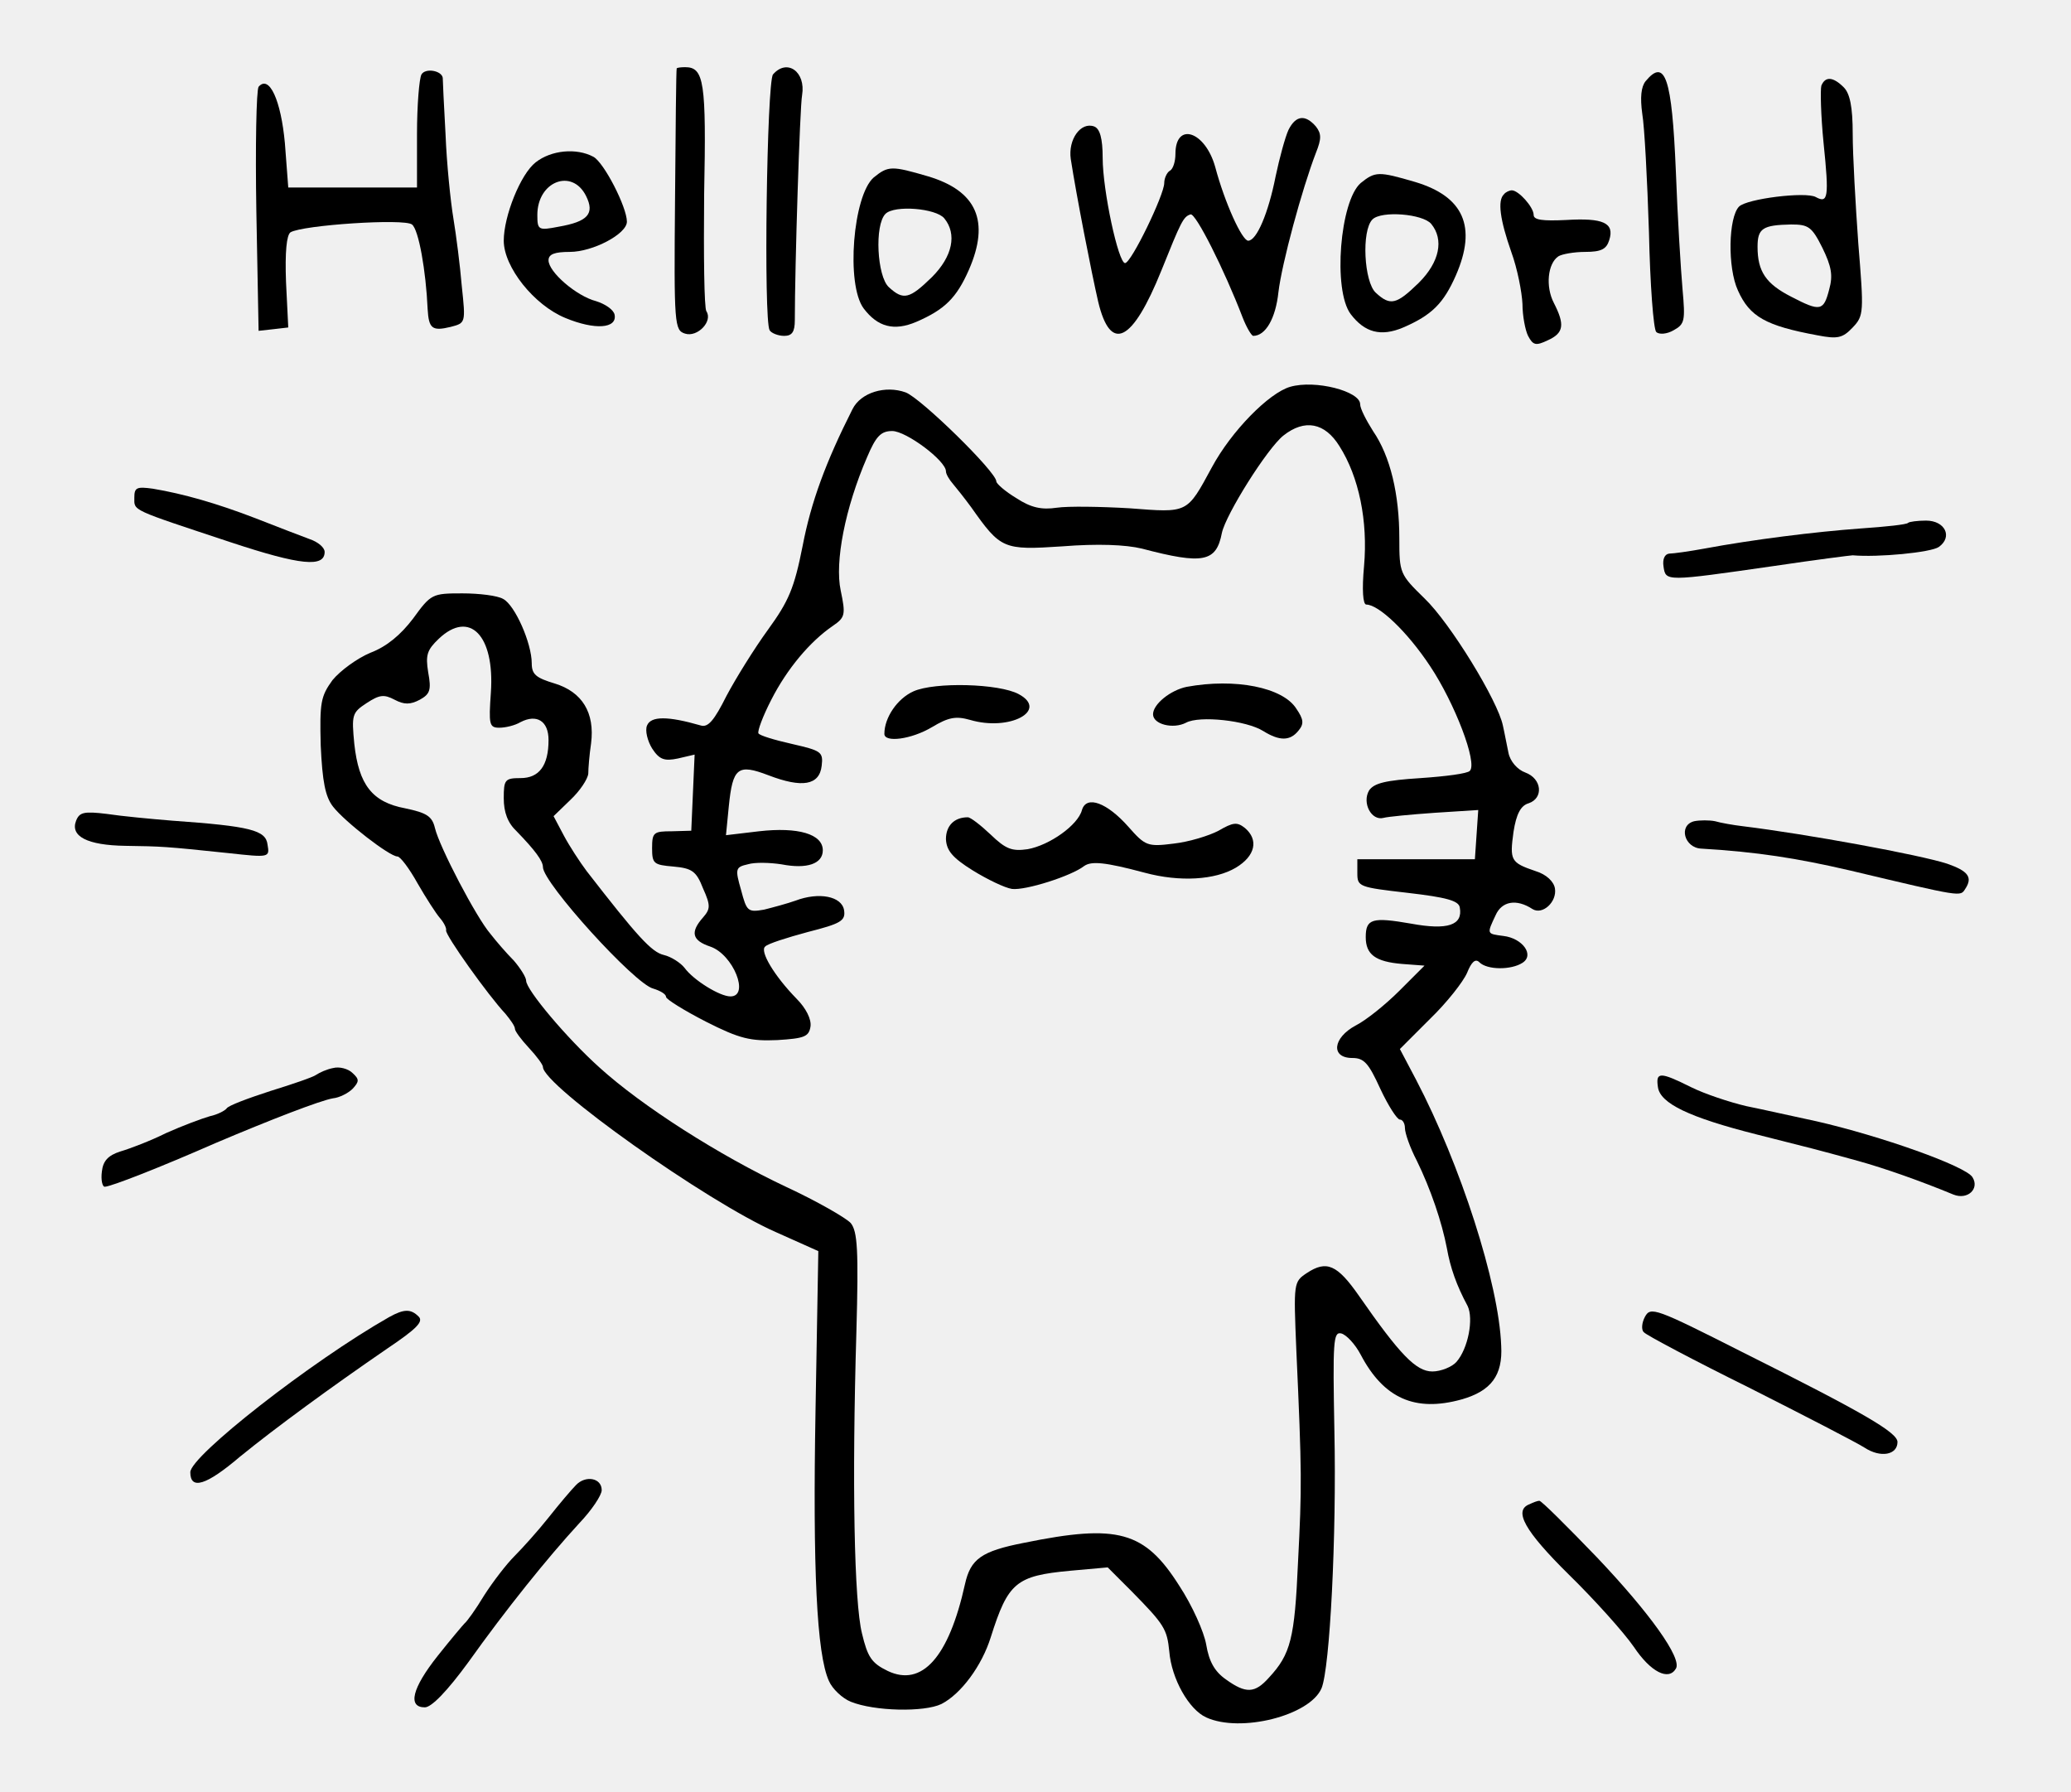
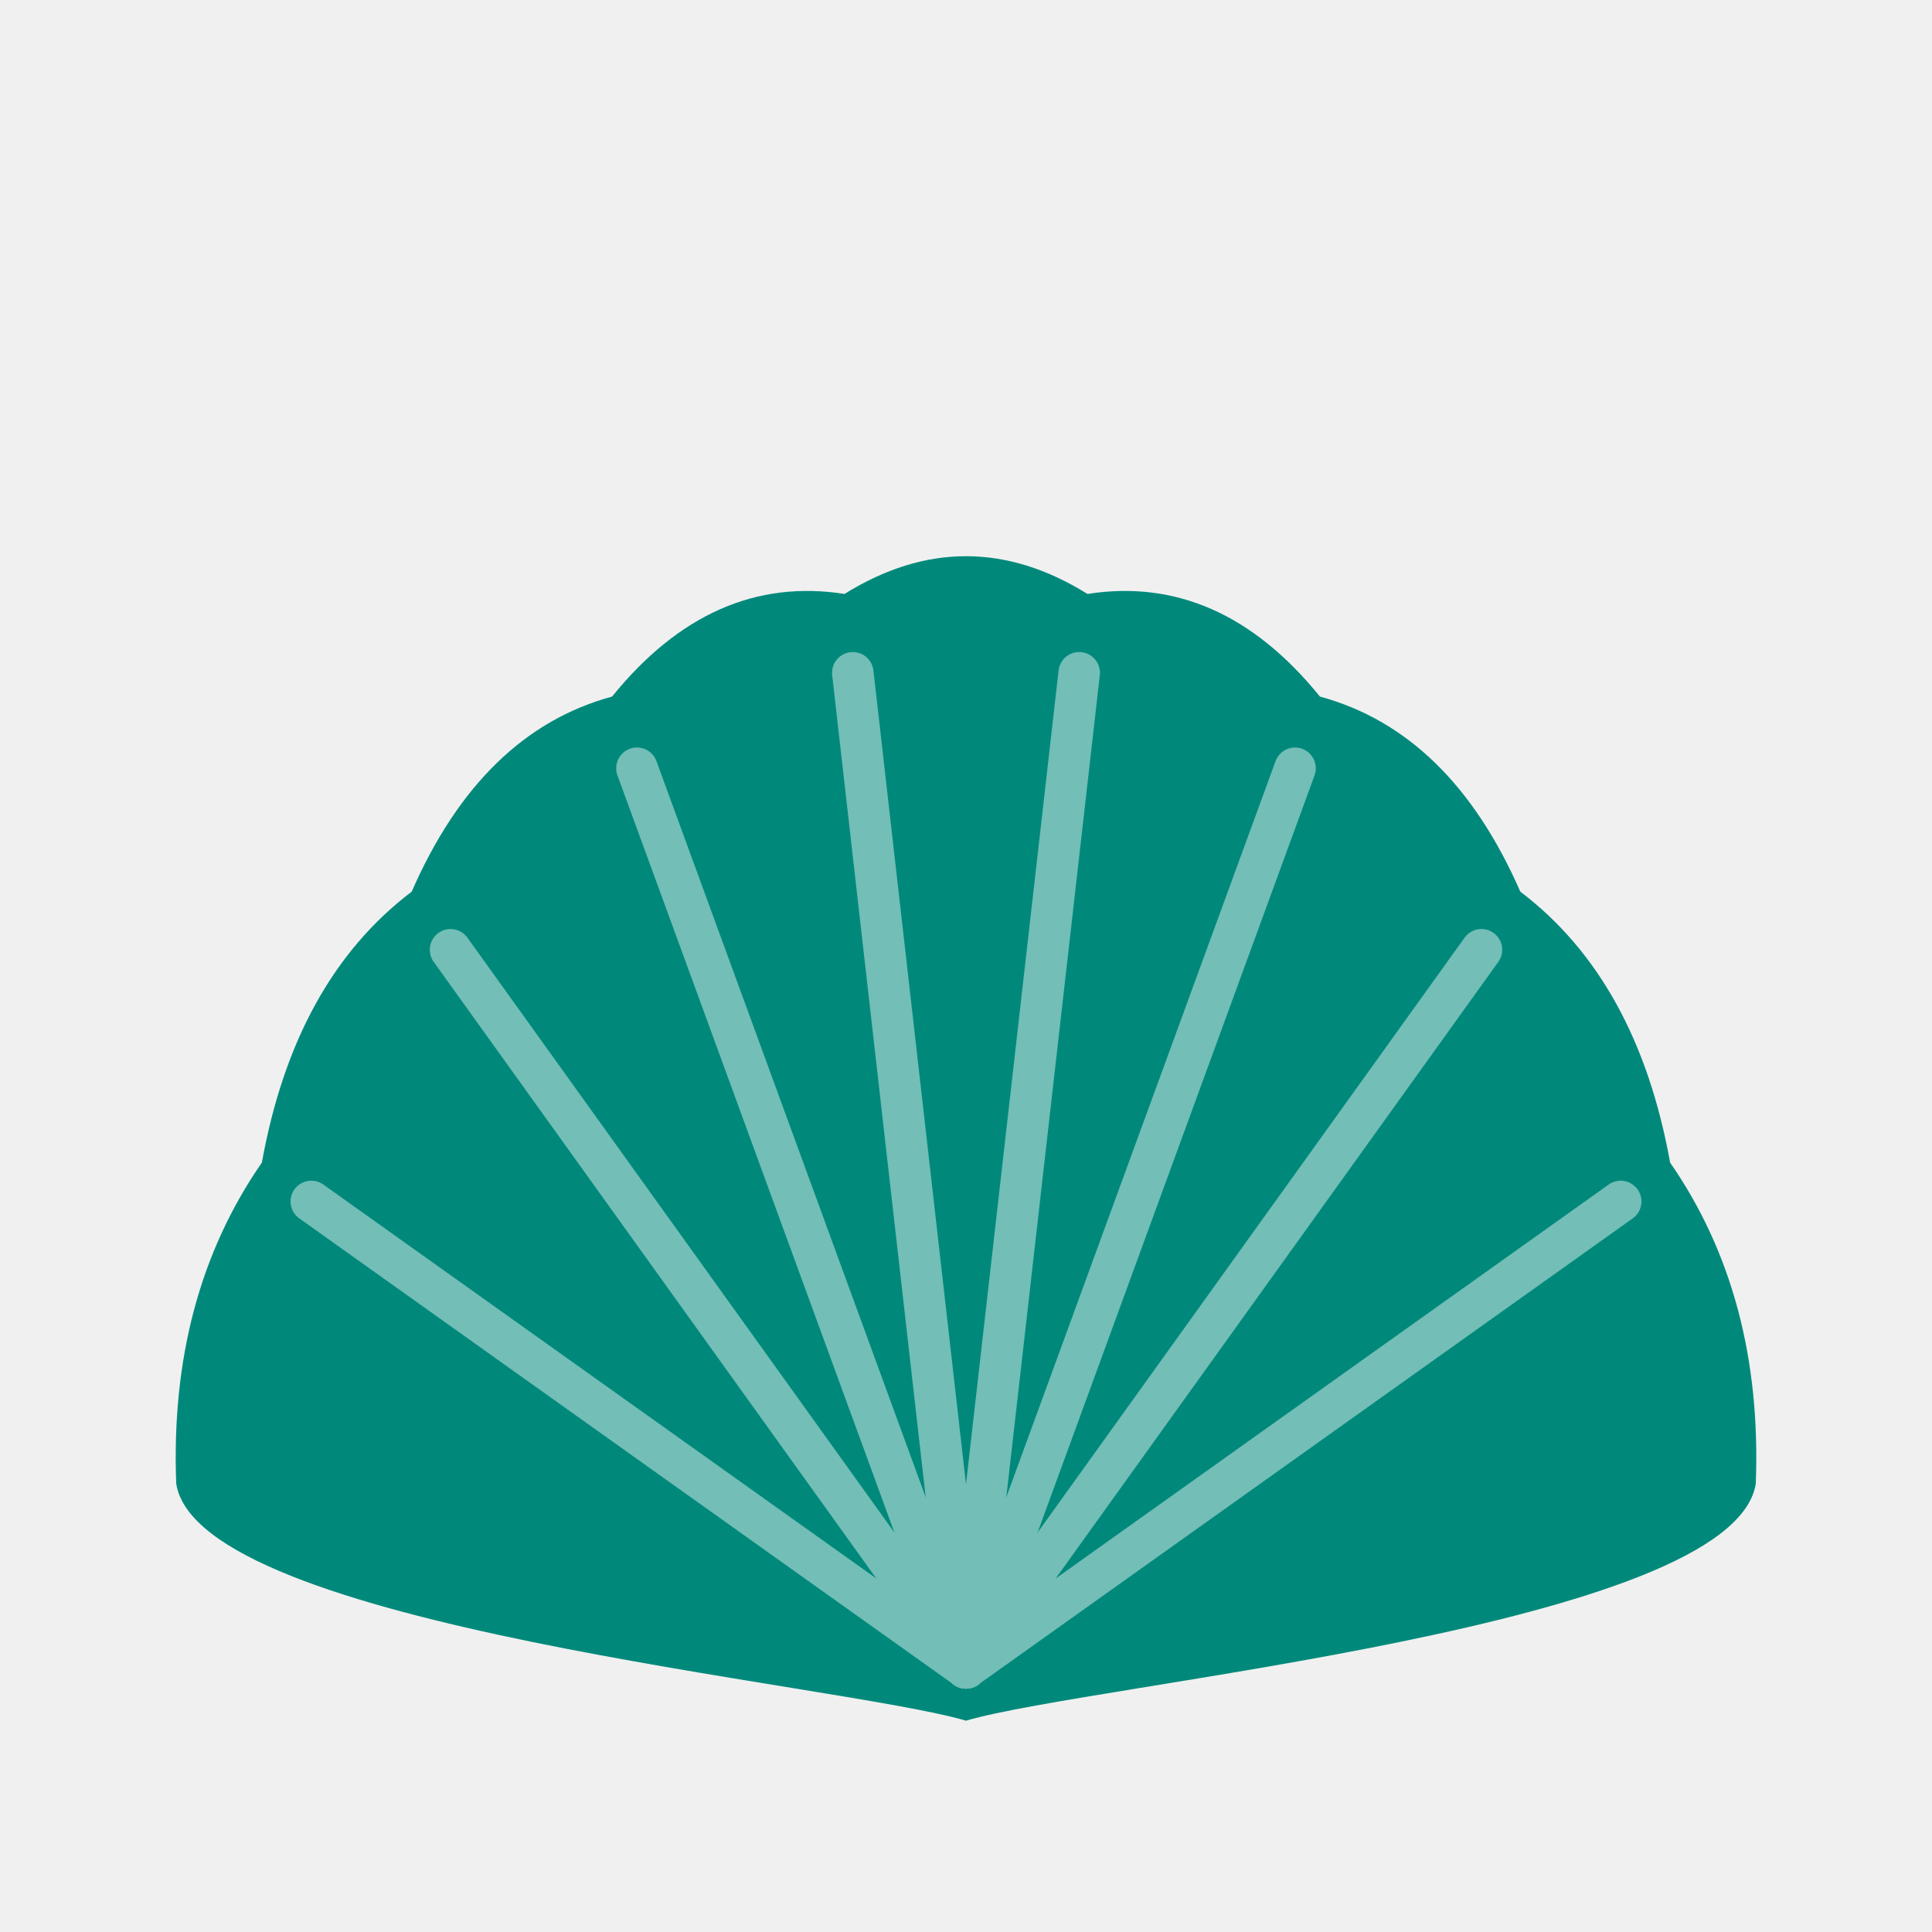
- <svg xmlns="http://www.w3.org/2000/svg" version="1.0" width="370pt" height="320pt" viewBox="0 0 370 320" preserveAspectRatio="xMidYMid meet">
-   <g transform="translate(0,320) scale(0.1,-0.1)" fill="#000000" stroke="none">
-     <path d="M753 3067 c-4 -7 -8 -55 -8 -107 l0 -95 -115 0 -115 0 -6 79 c-7 77 -28 123 -47 101 -4 -6 -6 -106 -4 -223 l4 -213 27 3 26 3 -4 81 c-2 54 1 84 8 89 22 13 203 25 217 14 12 -9 25 -83 28 -151 2 -35 8 -40 41 -32 27 7 27 7 20 73 -3 36 -10 91 -15 121 -5 30 -12 98 -14 150 -3 52 -5 98 -5 101 -2 13 -31 18 -38 6z" />
-     <path d="M1209 3078 c-1 -2 -2 -108 -3 -235 -2 -224 -1 -233 18 -239 22 -7 50 22 38 40 -4 6 -5 100 -4 209 4 201 0 227 -34 227 -8 0 -14 -1 -15 -2z" />
-     <path d="M1381 3067 c-11 -14 -17 -439 -6 -457 3 -5 15 -10 26 -10 14 0 19 7 19 28 0 95 9 381 13 402 7 42 -27 66 -52 37z" />
-     <path d="M2940 3055 c-8 -10 -10 -29 -6 -58 4 -23 9 -118 12 -212 2 -93 8 -173 13 -178 5 -5 19 -4 31 3 20 11 21 17 16 73 -3 34 -9 130 -12 212 -7 166 -19 202 -54 160z" />
-     <path d="M3254 3047 c-2 -7 -1 -53 4 -103 10 -97 8 -108 -14 -96 -18 10 -123 -3 -137 -17 -19 -19 -21 -109 -2 -150 21 -47 50 -63 142 -80 36 -7 45 -5 63 14 20 21 20 27 10 150 -5 70 -10 158 -10 196 0 48 -5 72 -16 83 -19 19 -33 20 -40 3z m2 -290 c16 -33 19 -49 12 -74 -10 -39 -16 -40 -68 -13 -45 23 -60 45 -60 89 0 33 9 39 60 40 31 0 37 -4 56 -42z" />
-     <path d="M2302 2968 c-6 -13 -16 -50 -23 -83 -13 -66 -34 -115 -49 -115 -11 0 -42 68 -59 132 -18 64 -71 81 -71 23 0 -13 -4 -27 -10 -30 -5 -3 -10 -13 -10 -22 0 -21 -59 -143 -70 -143 -12 0 -40 130 -40 188 0 35 -5 52 -15 56 -24 9 -47 -23 -42 -58 10 -65 37 -203 49 -255 22 -92 61 -73 113 56 35 87 39 96 52 100 9 3 60 -98 93 -184 7 -18 16 -33 19 -33 22 0 40 31 45 78 6 51 42 184 67 249 10 25 10 34 0 47 -19 22 -36 20 -49 -6z" />
-     <path d="M957 2910 c-27 -21 -57 -96 -57 -140 0 -47 54 -115 110 -138 53 -22 93 -19 88 6 -2 9 -17 19 -33 24 -35 9 -85 52 -85 73 0 11 11 15 38 15 41 0 102 32 102 54 0 26 -41 106 -60 116 -30 16 -75 12 -103 -10z m90 -60 c16 -32 3 -46 -49 -55 -36 -7 -38 -6 -38 21 0 60 62 84 87 34z" />
-     <path d="M1561 2883 c-37 -32 -50 -191 -18 -234 25 -33 54 -41 94 -24 51 22 72 43 94 93 38 87 14 141 -73 167 -65 19 -71 19 -97 -2z m126 -73 c23 -28 15 -68 -22 -105 -40 -39 -51 -42 -77 -18 -21 19 -26 111 -6 131 16 16 90 10 105 -8z" />
-     <path d="M2431 2873 c-37 -32 -50 -191 -18 -234 25 -33 54 -41 94 -24 51 22 72 43 94 93 38 87 14 141 -73 167 -65 19 -71 19 -97 -2z m126 -73 c23 -28 15 -68 -22 -105 -40 -39 -51 -42 -77 -18 -21 19 -26 111 -6 131 16 16 90 10 105 -8z" />
-     <path d="M2687 2853 c-12 -11 -7 -46 13 -103 11 -30 19 -72 20 -93 0 -21 5 -47 10 -57 9 -17 14 -18 35 -8 29 13 31 28 11 67 -15 29 -11 70 8 83 6 4 28 8 48 8 29 0 38 5 43 21 10 31 -11 40 -77 36 -42 -2 -58 0 -58 9 0 14 -27 44 -39 44 -4 0 -11 -3 -14 -7z" />
-     <path d="M2305 2509 c-38 -11 -105 -79 -140 -144 -45 -83 -42 -81 -147 -73 -51 3 -110 4 -130 1 -27 -4 -46 0 -72 17 -20 12 -36 26 -36 30 0 17 -135 149 -162 159 -36 13 -80 0 -95 -30 -48 -95 -74 -166 -89 -244 -15 -76 -25 -99 -62 -150 -24 -33 -57 -86 -74 -118 -22 -44 -33 -57 -46 -53 -59 17 -89 17 -96 0 -4 -9 1 -28 9 -41 13 -20 22 -23 46 -18 l30 7 -3 -68 -3 -68 -35 -1 c-32 0 -35 -2 -35 -30 0 -28 3 -30 38 -33 33 -3 41 -8 53 -39 14 -31 13 -37 0 -52 -23 -26 -20 -41 13 -52 41 -14 71 -89 36 -89 -19 0 -66 29 -82 51 -7 9 -24 20 -37 23 -22 5 -48 34 -138 150 -12 16 -31 45 -41 64 l-18 34 30 29 c17 16 31 37 32 47 0 9 2 34 5 54 7 55 -16 92 -65 107 -33 10 -41 16 -41 36 0 36 -30 104 -51 115 -10 6 -43 10 -73 10 -54 0 -56 -1 -88 -45 -22 -29 -47 -50 -76 -61 -24 -10 -54 -32 -68 -49 -21 -29 -23 -40 -21 -117 3 -64 8 -91 22 -109 21 -27 101 -89 115 -89 5 0 21 -21 36 -48 15 -26 33 -54 40 -62 7 -8 12 -18 11 -22 -2 -8 75 -116 106 -149 9 -11 17 -22 17 -27 0 -4 11 -19 25 -34 14 -15 25 -30 25 -34 0 -33 293 -241 416 -295 l76 -34 -5 -284 c-5 -283 2 -436 24 -484 6 -14 24 -31 39 -37 42 -17 131 -19 162 -4 35 18 72 68 88 119 31 98 45 110 142 119 l67 6 43 -43 c58 -59 63 -67 67 -107 4 -49 35 -104 66 -118 61 -28 185 3 206 52 15 36 27 272 23 459 -3 161 -2 178 12 175 9 -2 25 -19 35 -38 41 -78 97 -103 180 -80 53 15 74 43 71 96 -4 111 -73 324 -152 475 l-29 55 54 54 c30 29 59 66 66 82 8 20 15 26 22 19 14 -14 57 -14 77 -1 22 14 0 44 -34 48 -30 4 -30 3 -14 37 11 25 37 30 66 11 18 -11 44 13 40 37 -2 12 -15 25 -35 31 -44 15 -46 19 -39 70 5 32 13 47 27 51 27 9 24 44 -6 55 -14 5 -27 20 -30 35 -3 14 -7 36 -10 49 -9 44 -94 183 -140 227 -44 43 -45 45 -45 107 0 79 -16 147 -47 192 -12 19 -23 40 -23 48 0 23 -80 44 -125 31z m88 -106 c35 -55 51 -134 44 -214 -4 -43 -2 -69 4 -69 22 0 73 -48 114 -110 44 -66 85 -173 71 -187 -4 -5 -44 -10 -88 -13 -63 -4 -83 -9 -92 -22 -13 -22 4 -55 26 -49 7 2 48 6 91 9 l78 5 -3 -44 -3 -44 -105 0 -105 0 0 -25 c0 -24 3 -25 90 -35 69 -8 91 -14 93 -26 6 -32 -22 -41 -87 -29 -69 12 -81 9 -81 -24 0 -31 17 -44 65 -48 l40 -3 -45 -45 c-25 -25 -60 -53 -78 -62 -41 -22 -45 -58 -6 -58 21 0 29 -9 50 -55 14 -30 30 -55 35 -55 5 0 9 -7 9 -15 0 -9 9 -35 21 -58 25 -51 45 -110 54 -157 6 -34 17 -66 37 -103 11 -23 1 -76 -20 -100 -8 -9 -28 -17 -43 -17 -29 0 -58 30 -131 135 -39 56 -58 64 -93 41 -24 -16 -24 -17 -19 -138 10 -221 10 -242 3 -379 -6 -136 -13 -164 -52 -206 -25 -28 -41 -29 -77 -3 -20 14 -30 32 -35 62 -4 23 -25 70 -48 105 -62 98 -110 111 -277 77 -77 -15 -96 -29 -106 -74 -29 -131 -77 -184 -138 -155 -29 14 -36 25 -46 67 -14 56 -18 269 -10 539 4 146 2 179 -10 194 -8 9 -60 39 -116 65 -119 56 -257 144 -333 213 -59 53 -131 139 -131 155 0 6 -10 22 -22 36 -13 13 -32 35 -42 48 -25 29 -91 155 -99 189 -5 21 -15 27 -53 35 -59 11 -83 42 -91 115 -5 52 -4 56 22 73 23 15 31 16 50 6 17 -9 28 -9 45 0 18 10 21 17 15 49 -5 31 -2 40 19 60 55 52 100 6 93 -96 -4 -57 -3 -63 15 -63 11 0 28 4 38 10 29 15 50 2 50 -32 0 -46 -17 -68 -50 -68 -28 0 -30 -3 -30 -36 0 -25 7 -44 23 -59 33 -34 47 -53 47 -64 0 -28 164 -209 197 -217 13 -4 23 -10 23 -15 0 -4 32 -24 71 -44 61 -31 80 -35 128 -33 48 3 56 6 59 24 2 13 -8 33 -25 50 -40 41 -66 85 -56 93 4 5 39 16 76 26 59 15 68 20 65 39 -4 25 -45 33 -87 17 -14 -5 -40 -12 -56 -16 -29 -5 -31 -3 -41 35 -11 38 -10 41 12 46 13 4 40 3 60 0 46 -9 74 1 74 25 0 29 -44 42 -114 34 l-59 -7 5 51 c7 70 16 77 71 56 60 -23 91 -18 95 17 3 25 -1 27 -53 39 -31 7 -58 15 -60 19 -2 4 8 31 23 60 28 55 69 104 110 132 22 15 23 20 14 63 -11 51 8 148 47 238 16 38 25 47 45 47 25 0 96 -53 96 -72 0 -5 6 -15 13 -23 6 -7 21 -26 32 -41 53 -75 57 -77 163 -70 63 5 113 3 142 -4 110 -29 133 -24 143 28 7 33 81 151 110 174 38 30 74 23 100 -19z" />
-     <path d="M1632 1965 c-29 -13 -52 -47 -52 -76 0 -16 48 -10 85 12 30 18 43 20 68 13 71 -21 141 17 87 46 -35 19 -150 22 -188 5z" />
-     <path d="M2120 1973 c-29 -6 -60 -31 -60 -49 0 -18 36 -27 59 -15 24 13 108 4 138 -15 29 -18 48 -18 63 1 10 12 9 20 -4 39 -24 38 -109 55 -196 39z" />
-     <path d="M1933 1753 c-7 -27 -58 -63 -97 -70 -28 -4 -39 0 -66 26 -18 17 -36 31 -41 31 -24 0 -39 -15 -39 -39 1 -20 11 -33 48 -56 26 -16 57 -31 70 -33 24 -3 106 23 129 41 13 9 37 7 108 -12 63 -17 126 -13 163 9 35 21 41 50 16 71 -14 11 -21 10 -47 -5 -17 -9 -53 -20 -80 -23 -47 -6 -51 -4 -81 30 -38 43 -75 57 -83 30z" />
-     <path d="M240 2311 c0 -24 -8 -20 173 -80 124 -41 167 -45 167 -17 0 8 -12 18 -27 23 -16 6 -58 22 -96 37 -70 27 -130 44 -184 53 -29 4 -33 2 -33 -16z" />
-     <path d="M3409 2266 c-2 -3 -40 -7 -84 -10 -83 -6 -194 -20 -280 -36 -27 -5 -56 -9 -63 -9 -8 -1 -12 -10 -10 -23 4 -27 3 -27 198 1 74 11 137 19 140 19 45 -4 140 5 154 15 25 18 11 47 -23 47 -15 0 -30 -2 -32 -4z" />
-     <path d="M136 1734 c-11 -28 20 -44 88 -45 65 -1 70 -1 184 -13 73 -8 74 -8 70 15 -3 26 -30 33 -171 43 -37 3 -90 8 -116 12 -41 5 -49 3 -55 -12z" />
-     <path d="M3027 1733 c-29 -7 -18 -48 13 -49 100 -6 170 -17 265 -39 202 -48 197 -47 206 -33 14 21 5 32 -32 45 -49 16 -251 53 -365 67 -17 2 -40 6 -50 9 -10 2 -27 2 -37 0z" />
-     <path d="M595 1292 c-11 -2 -24 -8 -30 -12 -5 -4 -43 -17 -82 -29 -40 -13 -75 -26 -78 -31 -3 -4 -16 -11 -30 -14 -14 -4 -49 -17 -78 -30 -28 -14 -65 -28 -82 -33 -22 -7 -31 -17 -33 -36 -2 -15 1 -27 5 -27 11 0 100 35 198 78 99 42 187 76 210 80 11 1 27 9 35 17 12 13 12 17 0 28 -8 8 -24 12 -35 9z" />
-     <path d="M2962 1258 c4 -29 55 -54 178 -85 103 -26 100 -25 180 -47 47 -13 112 -36 170 -60 25 -10 47 10 34 31 -12 20 -165 74 -279 100 -38 8 -95 21 -125 27 -30 7 -75 22 -99 34 -56 28 -63 27 -59 0z" />
-     <path d="M2939 848 c-6 -11 -7 -24 -2 -28 4 -5 89 -50 188 -99 99 -50 192 -98 206 -107 29 -19 59 -13 59 10 0 17 -60 52 -278 161 -154 78 -163 81 -173 63z" />
-     <path d="M695 847 c-139 -79 -355 -248 -355 -277 0 -32 28 -24 89 28 64 52 161 123 263 193 52 35 65 48 56 57 -14 14 -26 14 -53 -1z" />
-     <path d="M1029 547 c-8 -8 -30 -34 -49 -58 -19 -24 -47 -55 -61 -69 -14 -14 -38 -45 -54 -70 -15 -25 -31 -47 -35 -50 -3 -3 -25 -29 -48 -58 -46 -58 -54 -92 -23 -92 12 0 40 29 78 81 67 94 141 186 198 248 22 23 40 50 40 59 0 22 -29 27 -46 9z" />
-     <path d="M2733 513 c-30 -11 -9 -48 70 -126 46 -45 98 -103 116 -129 30 -45 62 -61 75 -39 12 18 -47 100 -141 199 -54 56 -100 102 -103 101 -3 0 -11 -3 -17 -6z" />
+ <svg xmlns="http://www.w3.org/2000/svg" width="512" height="512" viewBox="0 0 512 512" version="1.1">
+   <path d="M46.7 393.2 Q44.8 343.6 69.4 308.1 Q78.1 259.8 109.1 236.3 Q127.6 194.0 162.2 184.6 Q188.7 151.9 223.8 157.4 Q256.0 137.4 288.2 157.4 Q323.3 151.9 349.8 184.6 Q384.4 194.0 402.9 236.3 Q433.9 259.8 442.6 308.1 Q467.2 343.6 465.3 393.2 C459.3 431.2 290.0 446.0 256.0 456.0 C222.0 446.0 52.7 431.2 46.7 393.2 Z" fill="#00897B" />
+   <g stroke="#FFFFFF" stroke-width="11" stroke-linecap="round" opacity="0.45">
+     <path d="M256 442 L82.5 318.4" />
+     <path d="M256 442 L119.4 251.7" />
+     <path d="M256 442 L168.8 203.6" />
+     <path d="M256 442 L226.0 178.3" />
+     <path d="M256 442 L286.0 178.3" />
+     <path d="M256 442 L343.2 203.6" />
+     <path d="M256 442 L392.6 251.7" />
+     <path d="M256 442 L429.5 318.4" />
  </g>
</svg>
